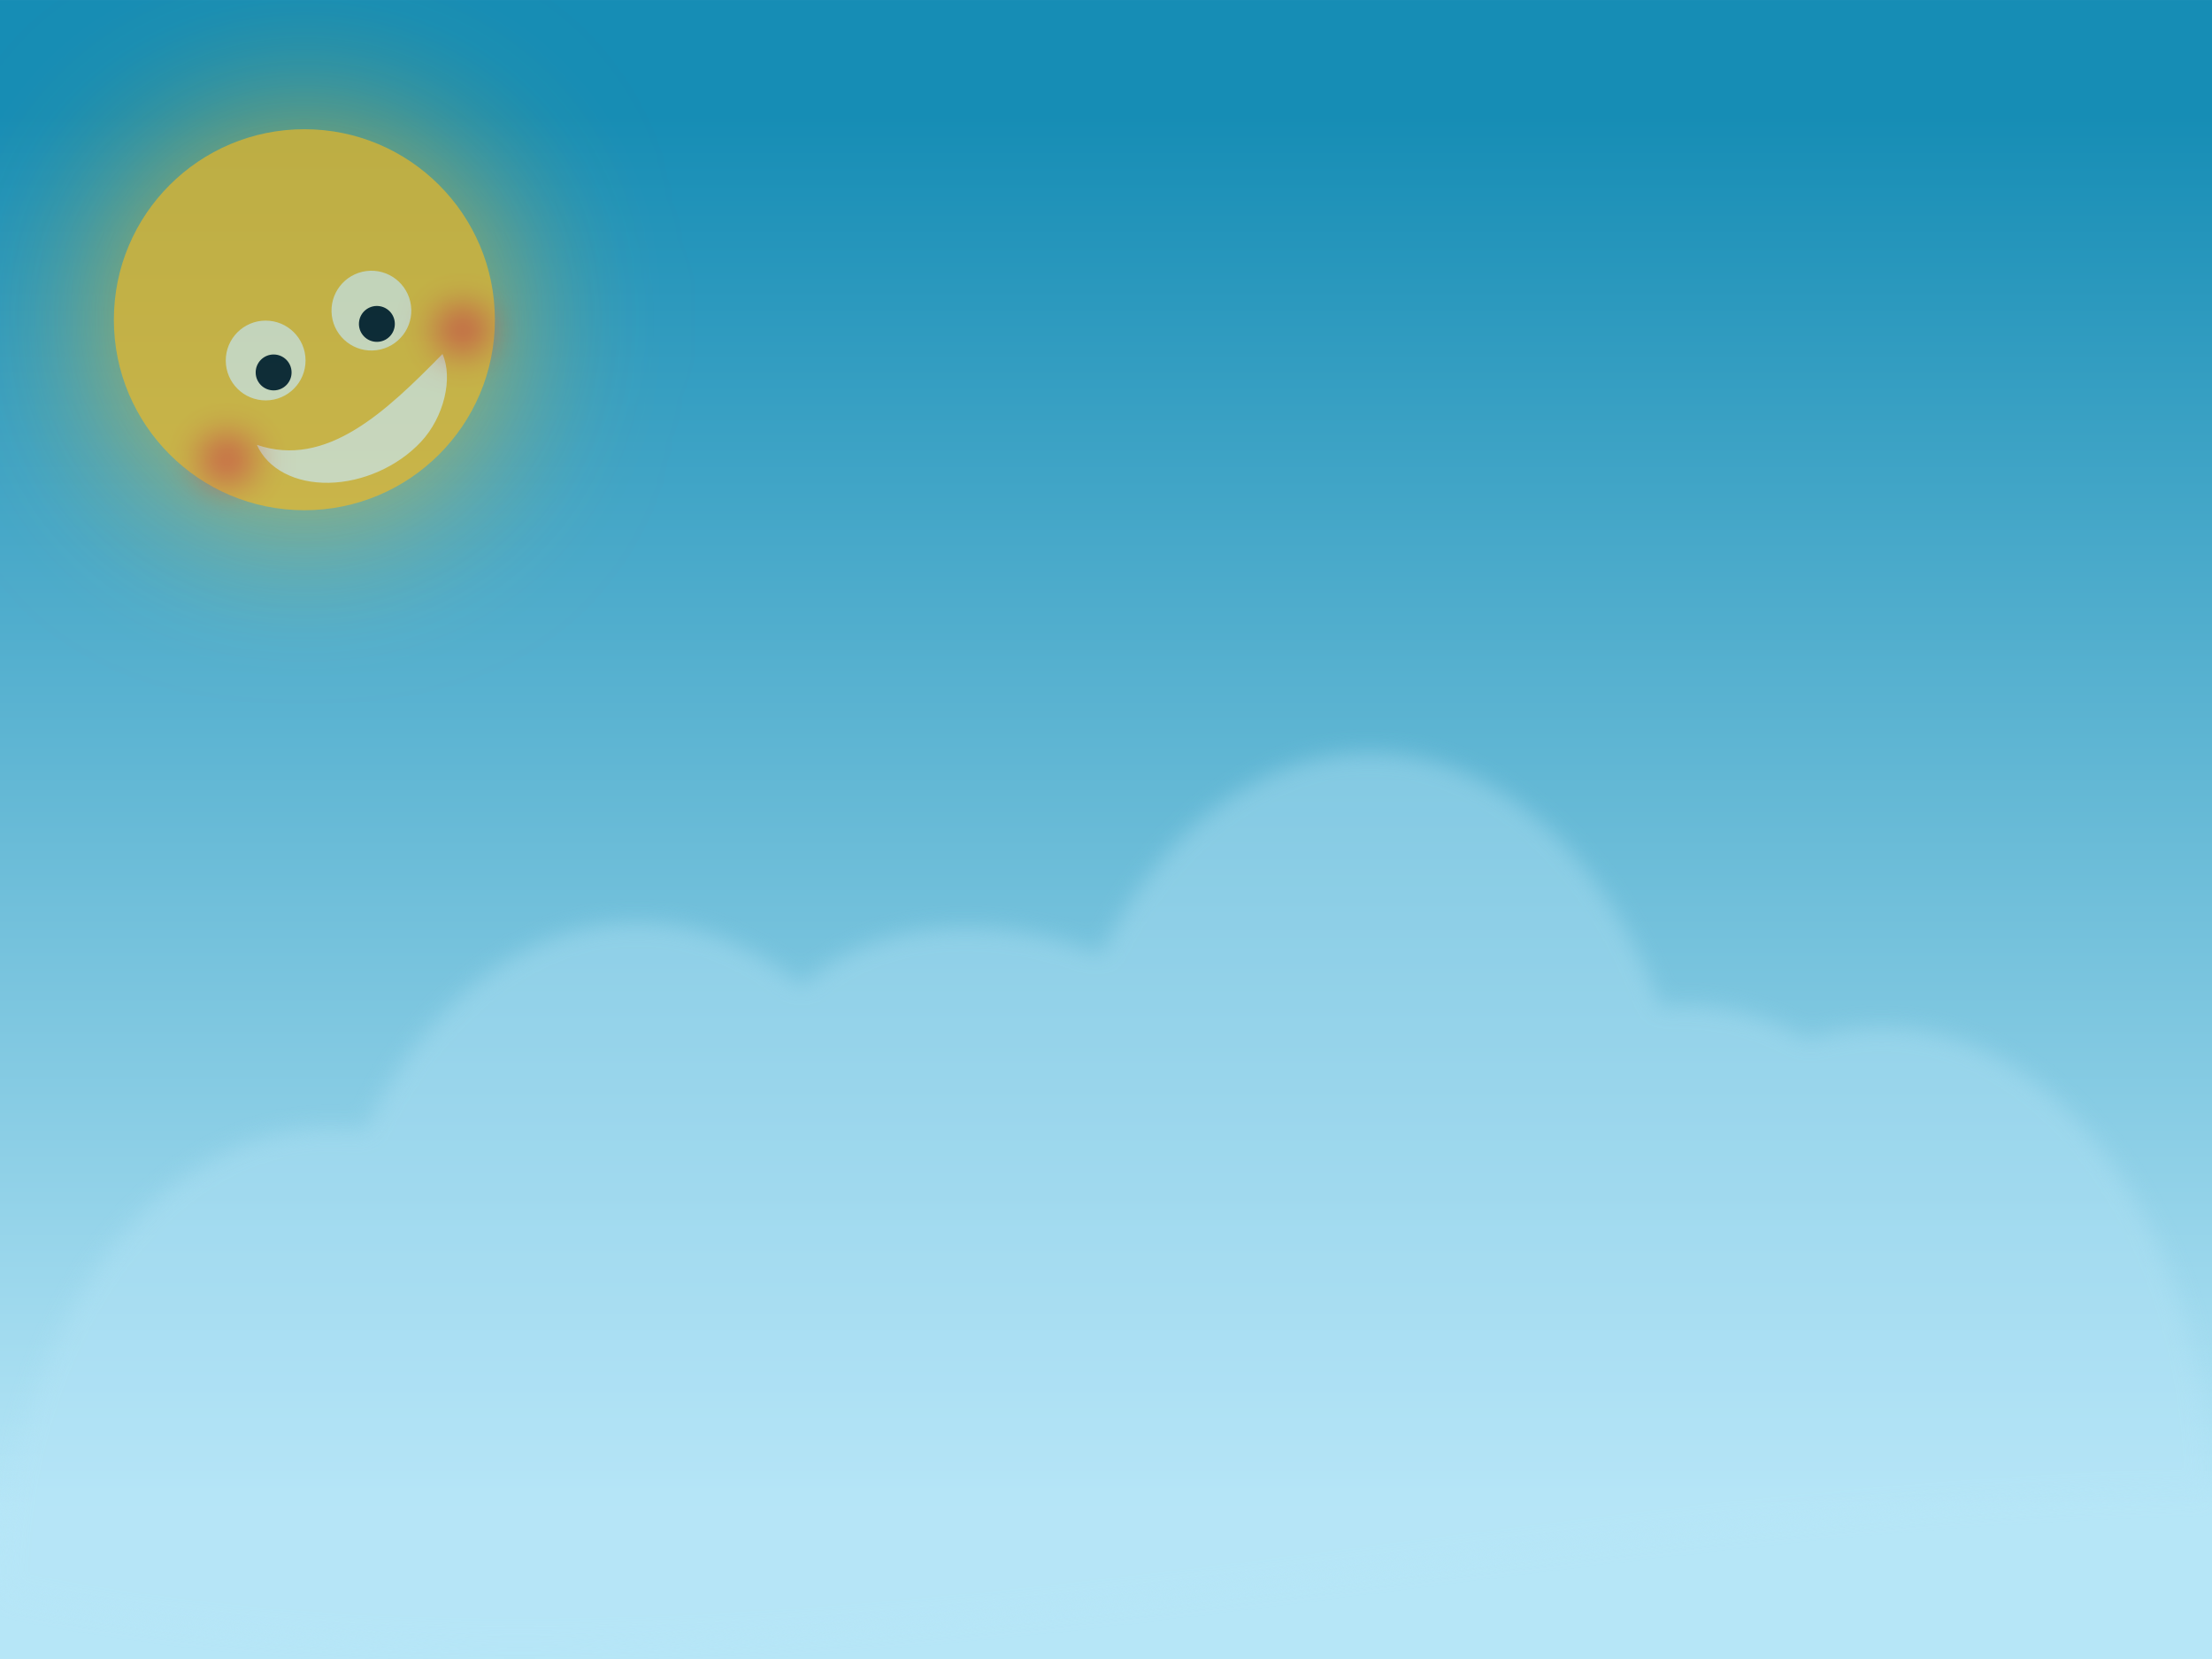
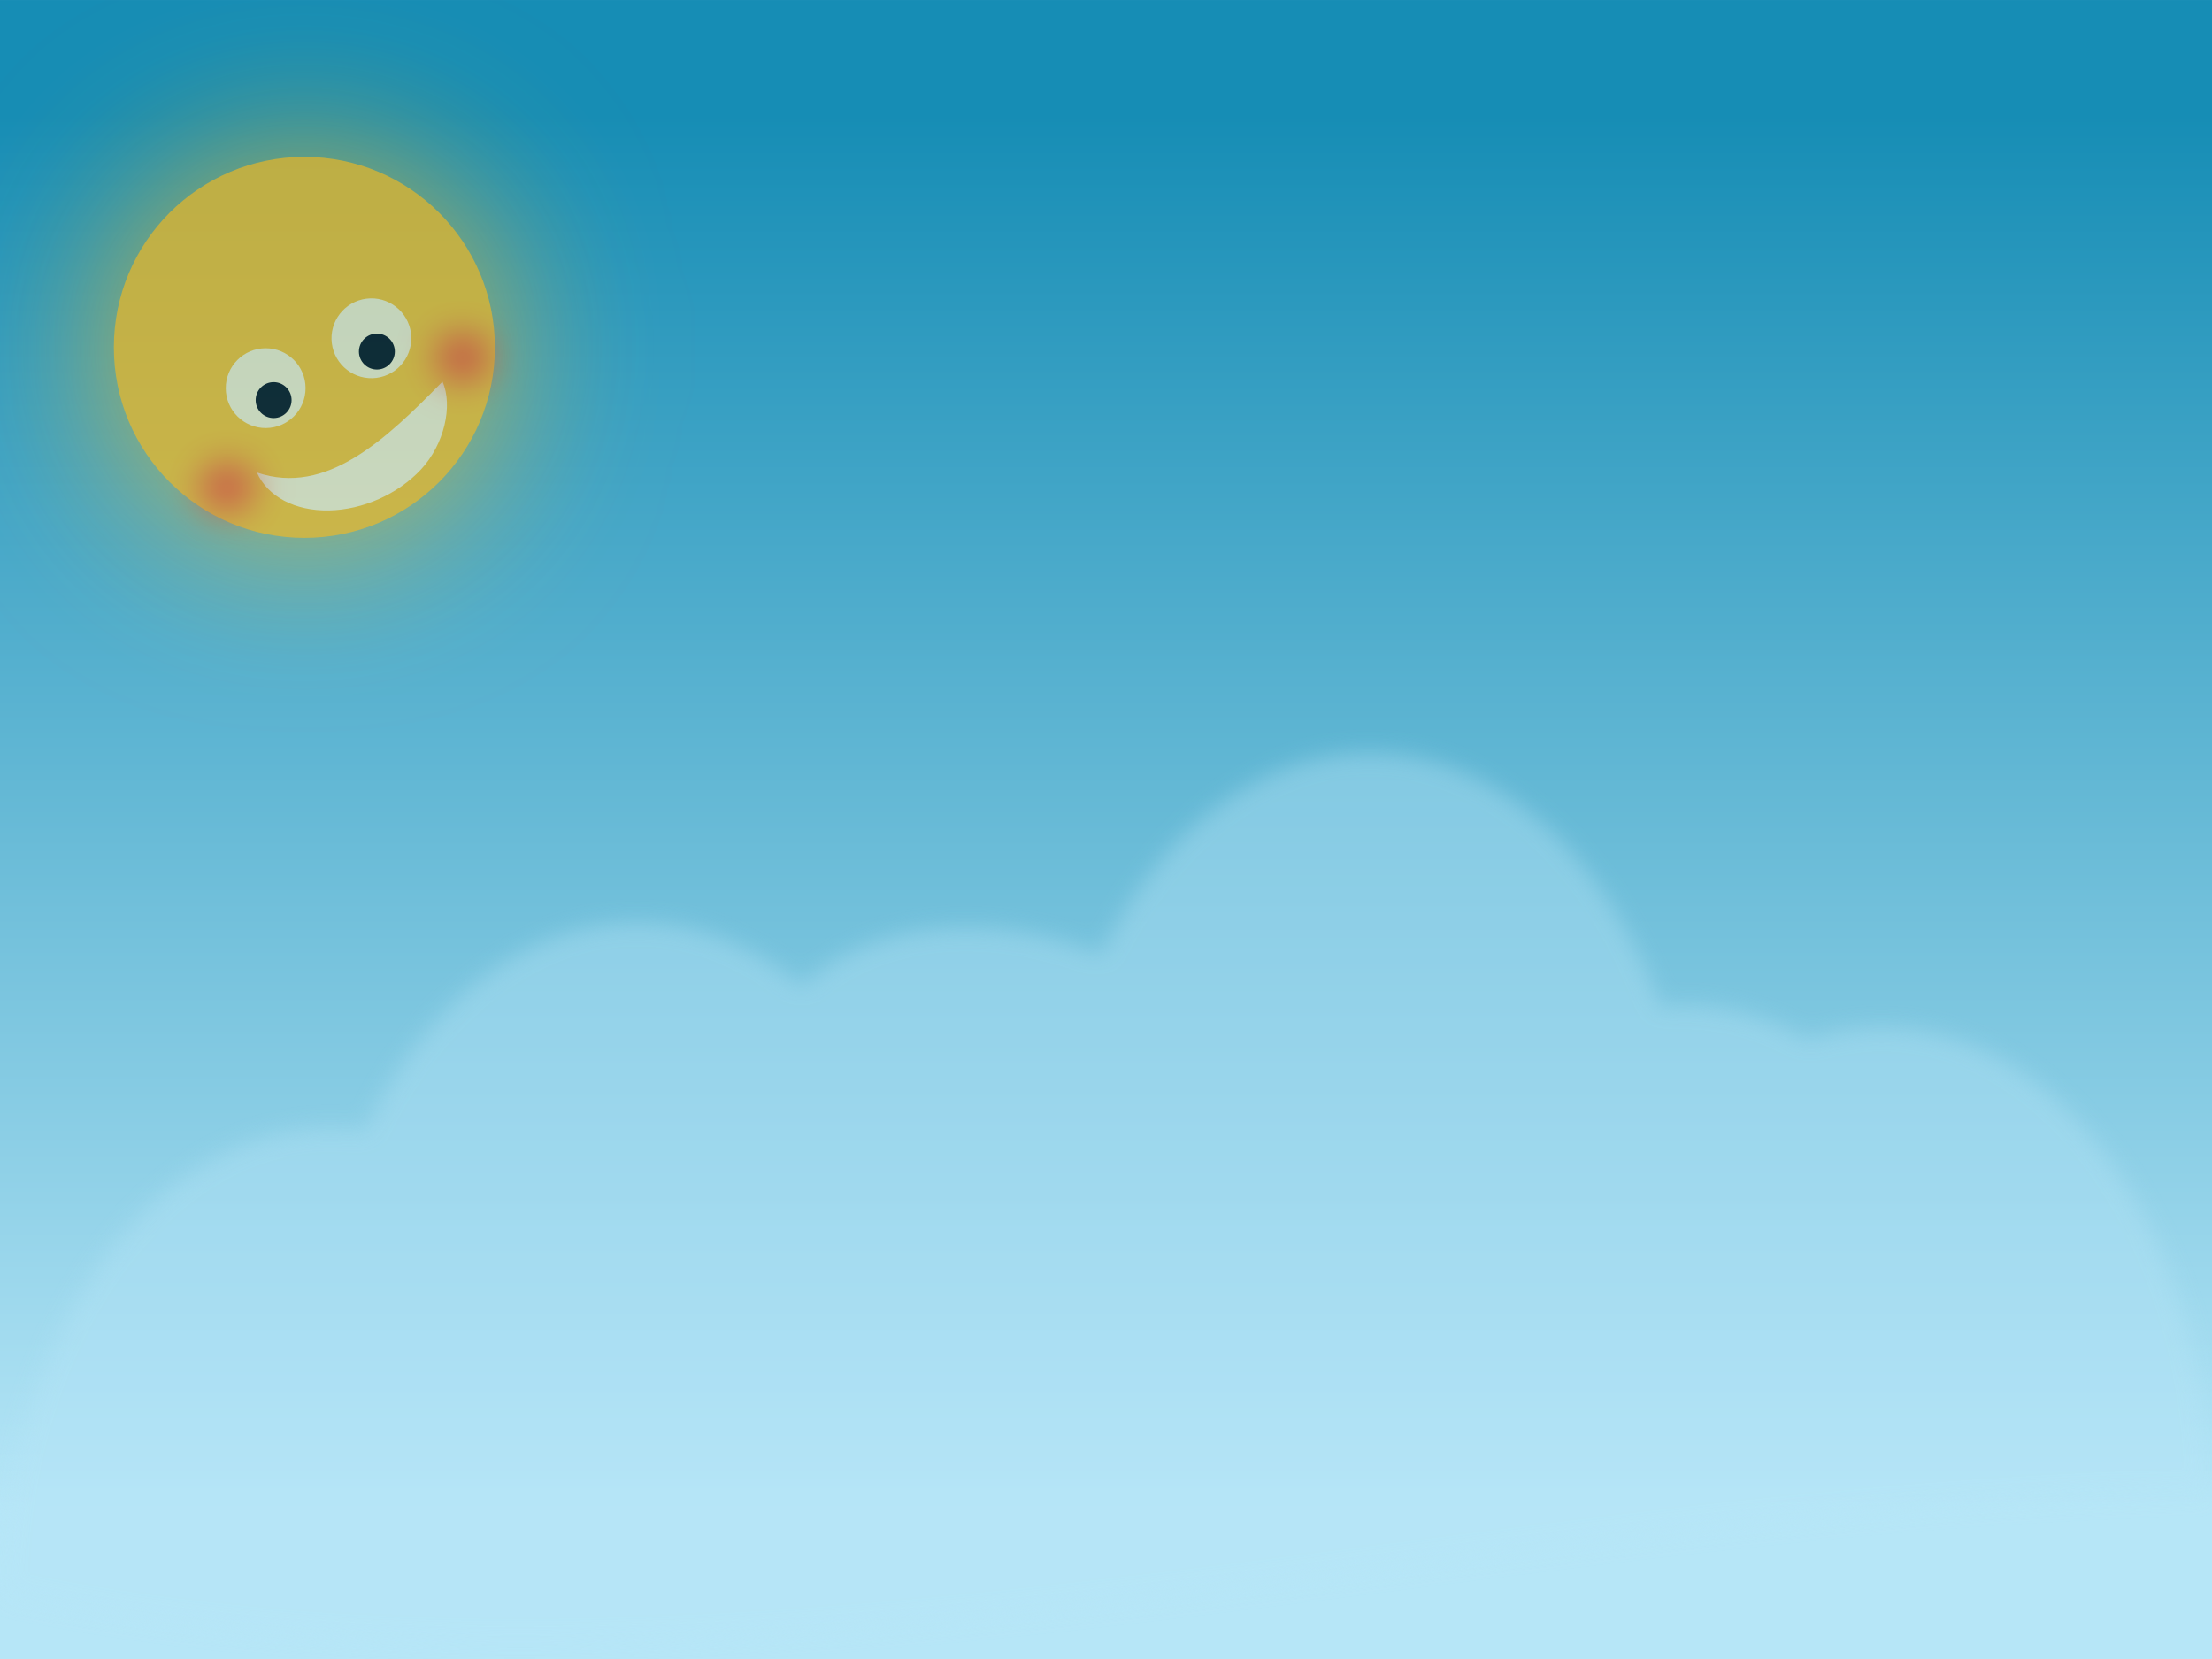
<svg xmlns="http://www.w3.org/2000/svg" width="800" height="600" version="1.1" viewBox="0 0 211.67 158.75">
  <defs>
    <linearGradient id="b" x1="-34.131" x2="-34.131" y1="141.42" y2="173.7" gradientTransform="matrix(3.7559 0 0 4.1379 232.54 -436.01)" gradientUnits="userSpaceOnUse">
      <stop stop-color="#168db5" offset="0" />
      <stop stop-color="#b6e6f7" offset="1" />
    </linearGradient>
    <filter id="c" x="-.535" y="-.535" width="2.07" height="2.07" color-interpolation-filters="sRGB">
      <feGaussianBlur stdDeviation="11.384" />
    </filter>
    <filter id="a" x="-.822" y="-.918" width="2.645" height="2.836" color-interpolation-filters="sRGB">
      <feGaussianBlur stdDeviation="3.068" />
    </filter>
    <filter id="d" x="-.012" y="-.029" width="1.024" height="1.058" color-interpolation-filters="sRGB">
      <feGaussianBlur stdDeviation="3.917" />
    </filter>
  </defs>
  <g transform="translate(0 -138.25)">
    <rect x="-2.5431e-6" y="138.25" width="211.67" height="158.75" fill="url(#b)" />
  </g>
  <g>
-     <g transform="matrix(-.71425 0 0 .71425 154.07 5.879)" opacity=".712">
+     <g transform="matrix(-.71425 0 0 .71425 154.07 8.5248)" opacity=".712">
      <circle cx="174.93" cy="34.603" r="25.524" fill="#ffbb16" filter="url(#c)" />
      <circle cx="174.93" cy="34.603" r="25.524" fill="#ffbb16" />
      <path d="m181.29 51.368c-1.436 3.228-5.114 5.165-9.647 5.081-4.534-0.084-9.234-2.175-12.332-5.487-3.097-3.312-4.321-8.543-2.885-11.771 7.567 7.716 15.54 15.353 24.864 12.176z" fill="#ffebb9" />
      <circle transform="rotate(7.3647)" cx="168.86" cy="11.836" r="5.345" fill="#ffebb9" />
      <circle transform="rotate(-11.07)" cx="155.39" cy="66.232" r="2.405" />
      <circle transform="rotate(.27881)" cx="180.31" cy="39.189" r="5.345" fill="#ffebb9" />
      <circle transform="rotate(.27881)" cx="179.25" cy="40.793" r="2.405" />
      <ellipse transform="matrix(.79682 0 0 .79682 36.9 10.765)" cx="186.22" cy="53.451" rx="4.477" ry="4.009" fill="#ff3a16" filter="url(#a)" />
      <ellipse transform="matrix(.79682 0 0 .79682 5.3624 -6.6075)" cx="186.22" cy="53.451" rx="4.477" ry="4.009" fill="#ff3a16" filter="url(#a)" />
    </g>
  </g>
  <path transform="scale(.26458)" d="m498.15 272.19c-21.692-0.73-43.106 7.067-61.896 22.537-15.153 12.558-28.158 29.764-38.074 50.371-40.415-15.838-83.346-12.171-108.25 11.455-0.152-0.133-0.304-0.265-0.457-0.396-36.576-30.113-81.639-30.113-118.21 0-15.746 13.044-29.166 31.1-39.213 52.758-24.83-3.773-49.861 3.763-71.502 21.527-36.576 30.112-59.107 85.762-59.107 145.99 260.11 54.119 533.83-32.75 797.14-36.428-2.6e-4 -60.225-22.532-115.87-59.107-145.99-25.939-21.266-56.567-27.715-85.709-18.047-16.868-9.754-35.087-13.822-53.238-11.887-10.341-28.966-26.334-53.05-46.053-69.354-17.152-14.121-36.518-21.871-56.318-22.537z" fill="#b6e5f7" filter="url(#d)" opacity=".41" />
</svg>
